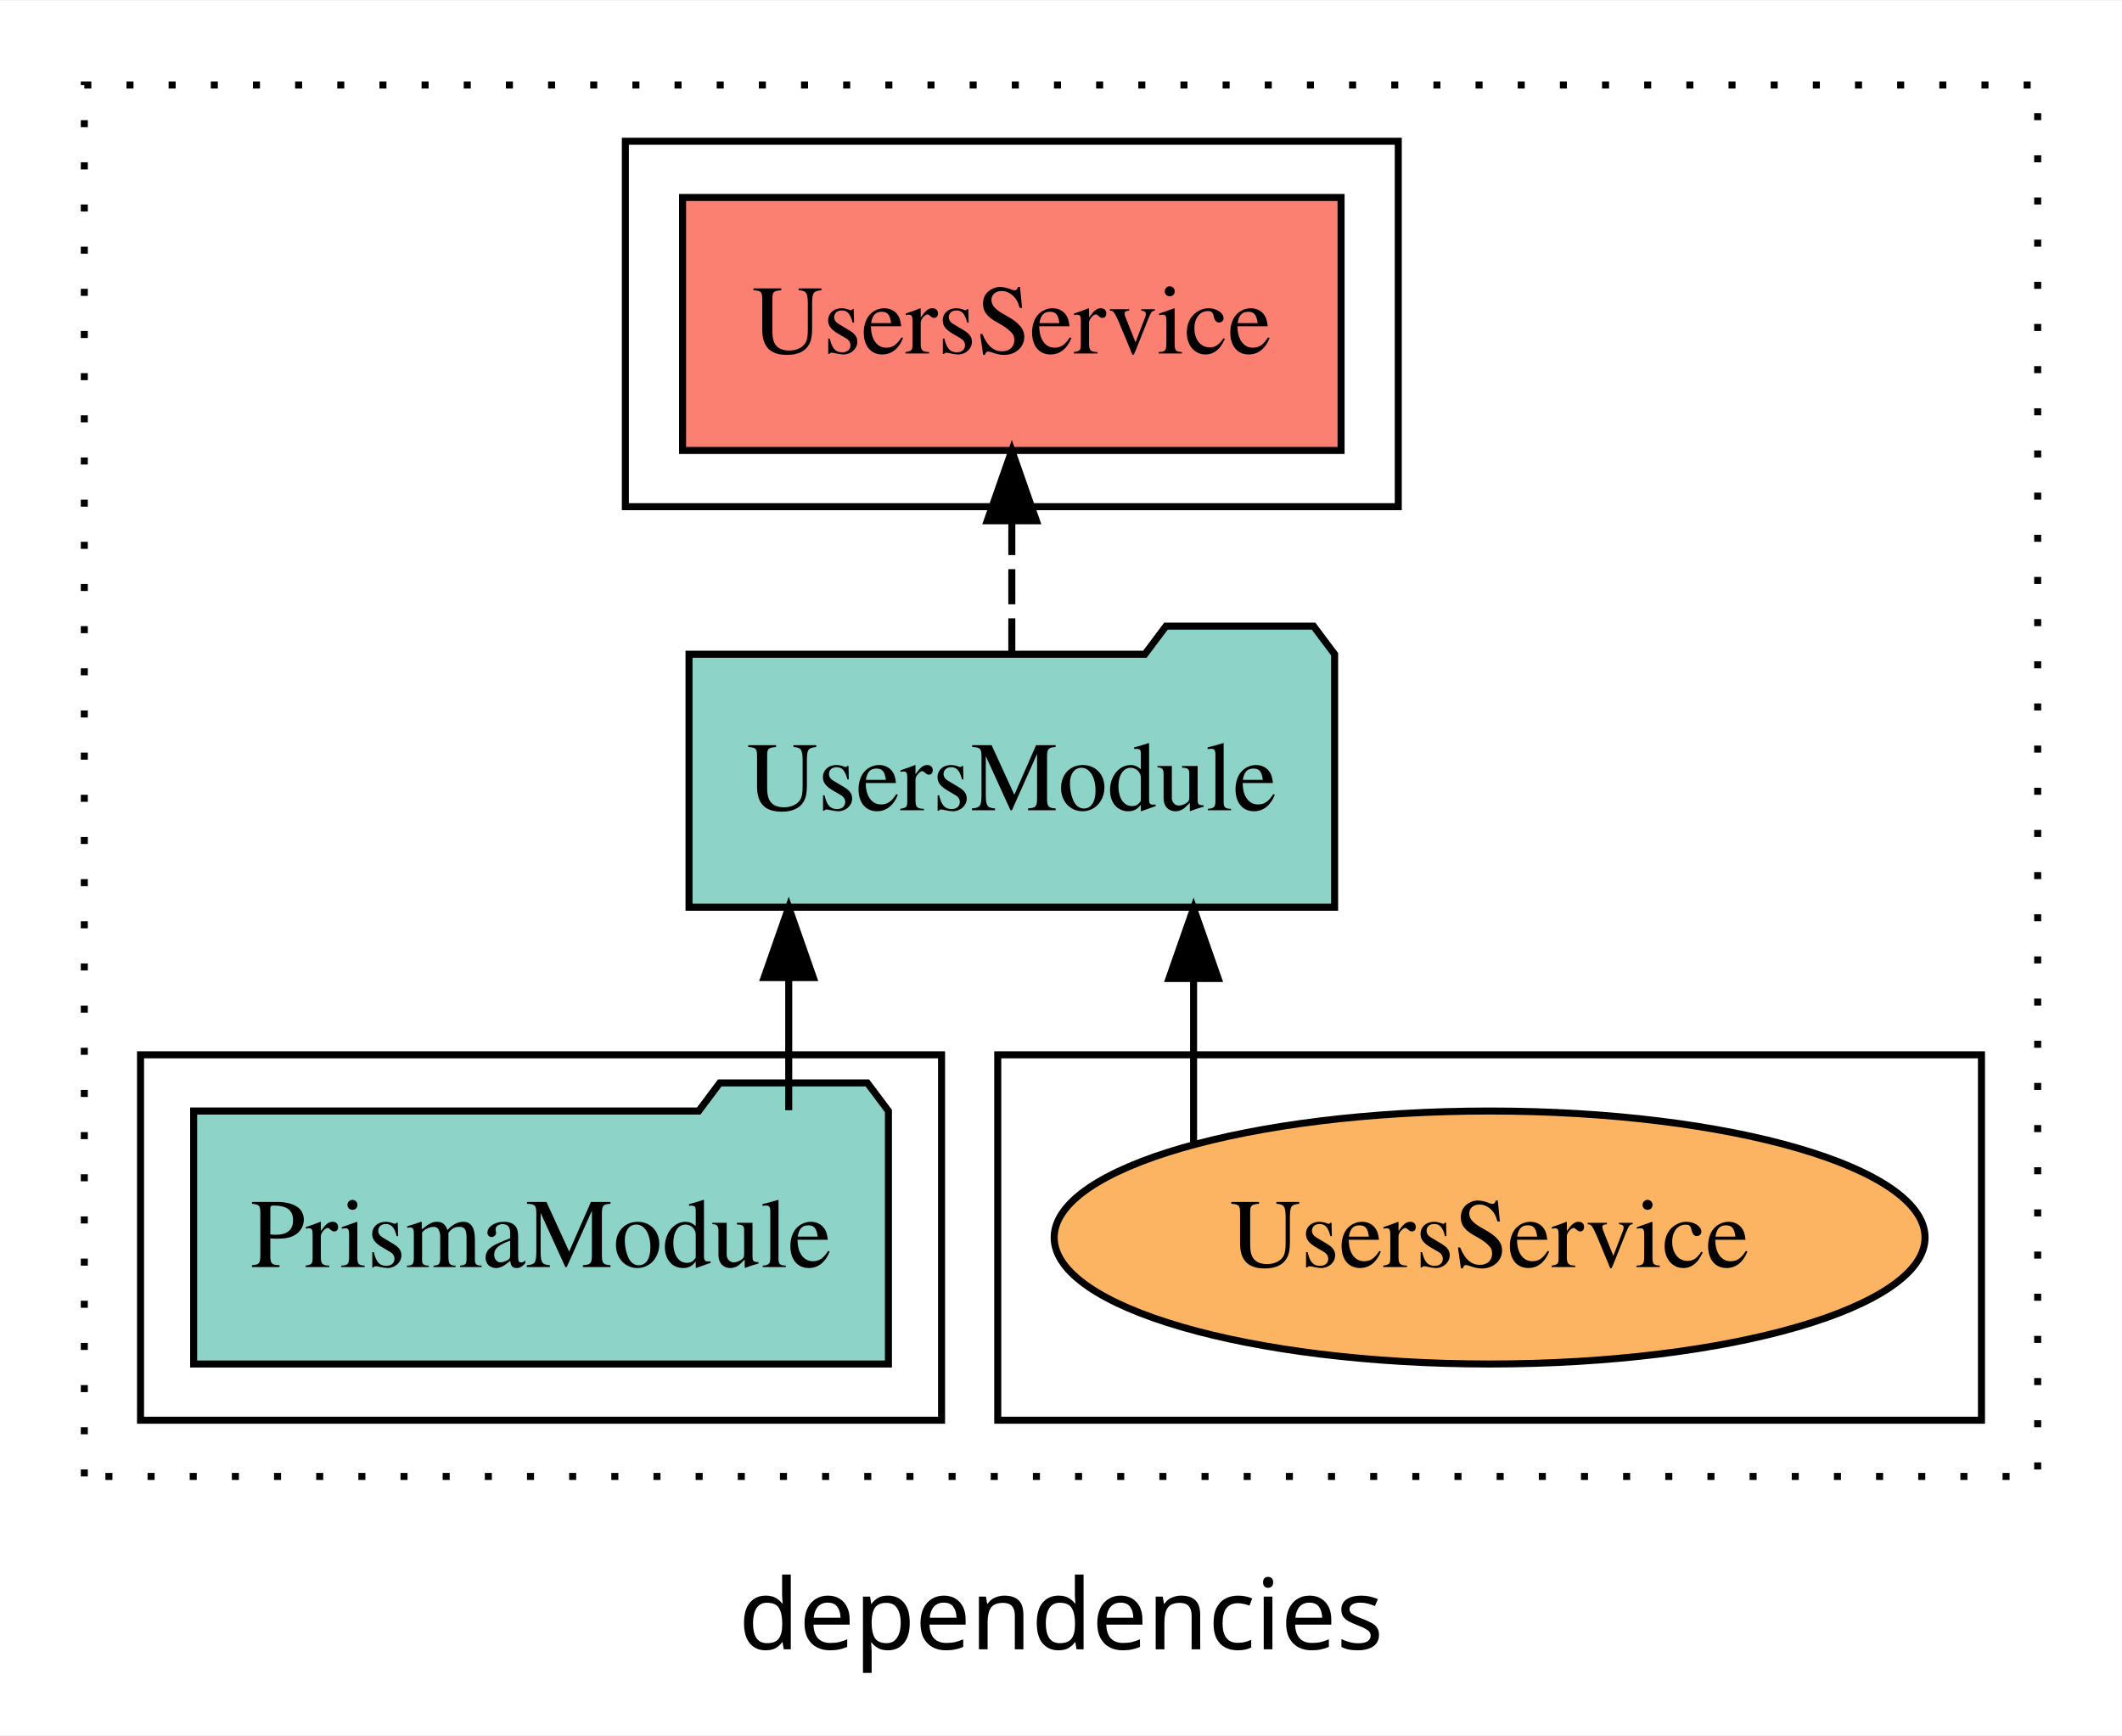
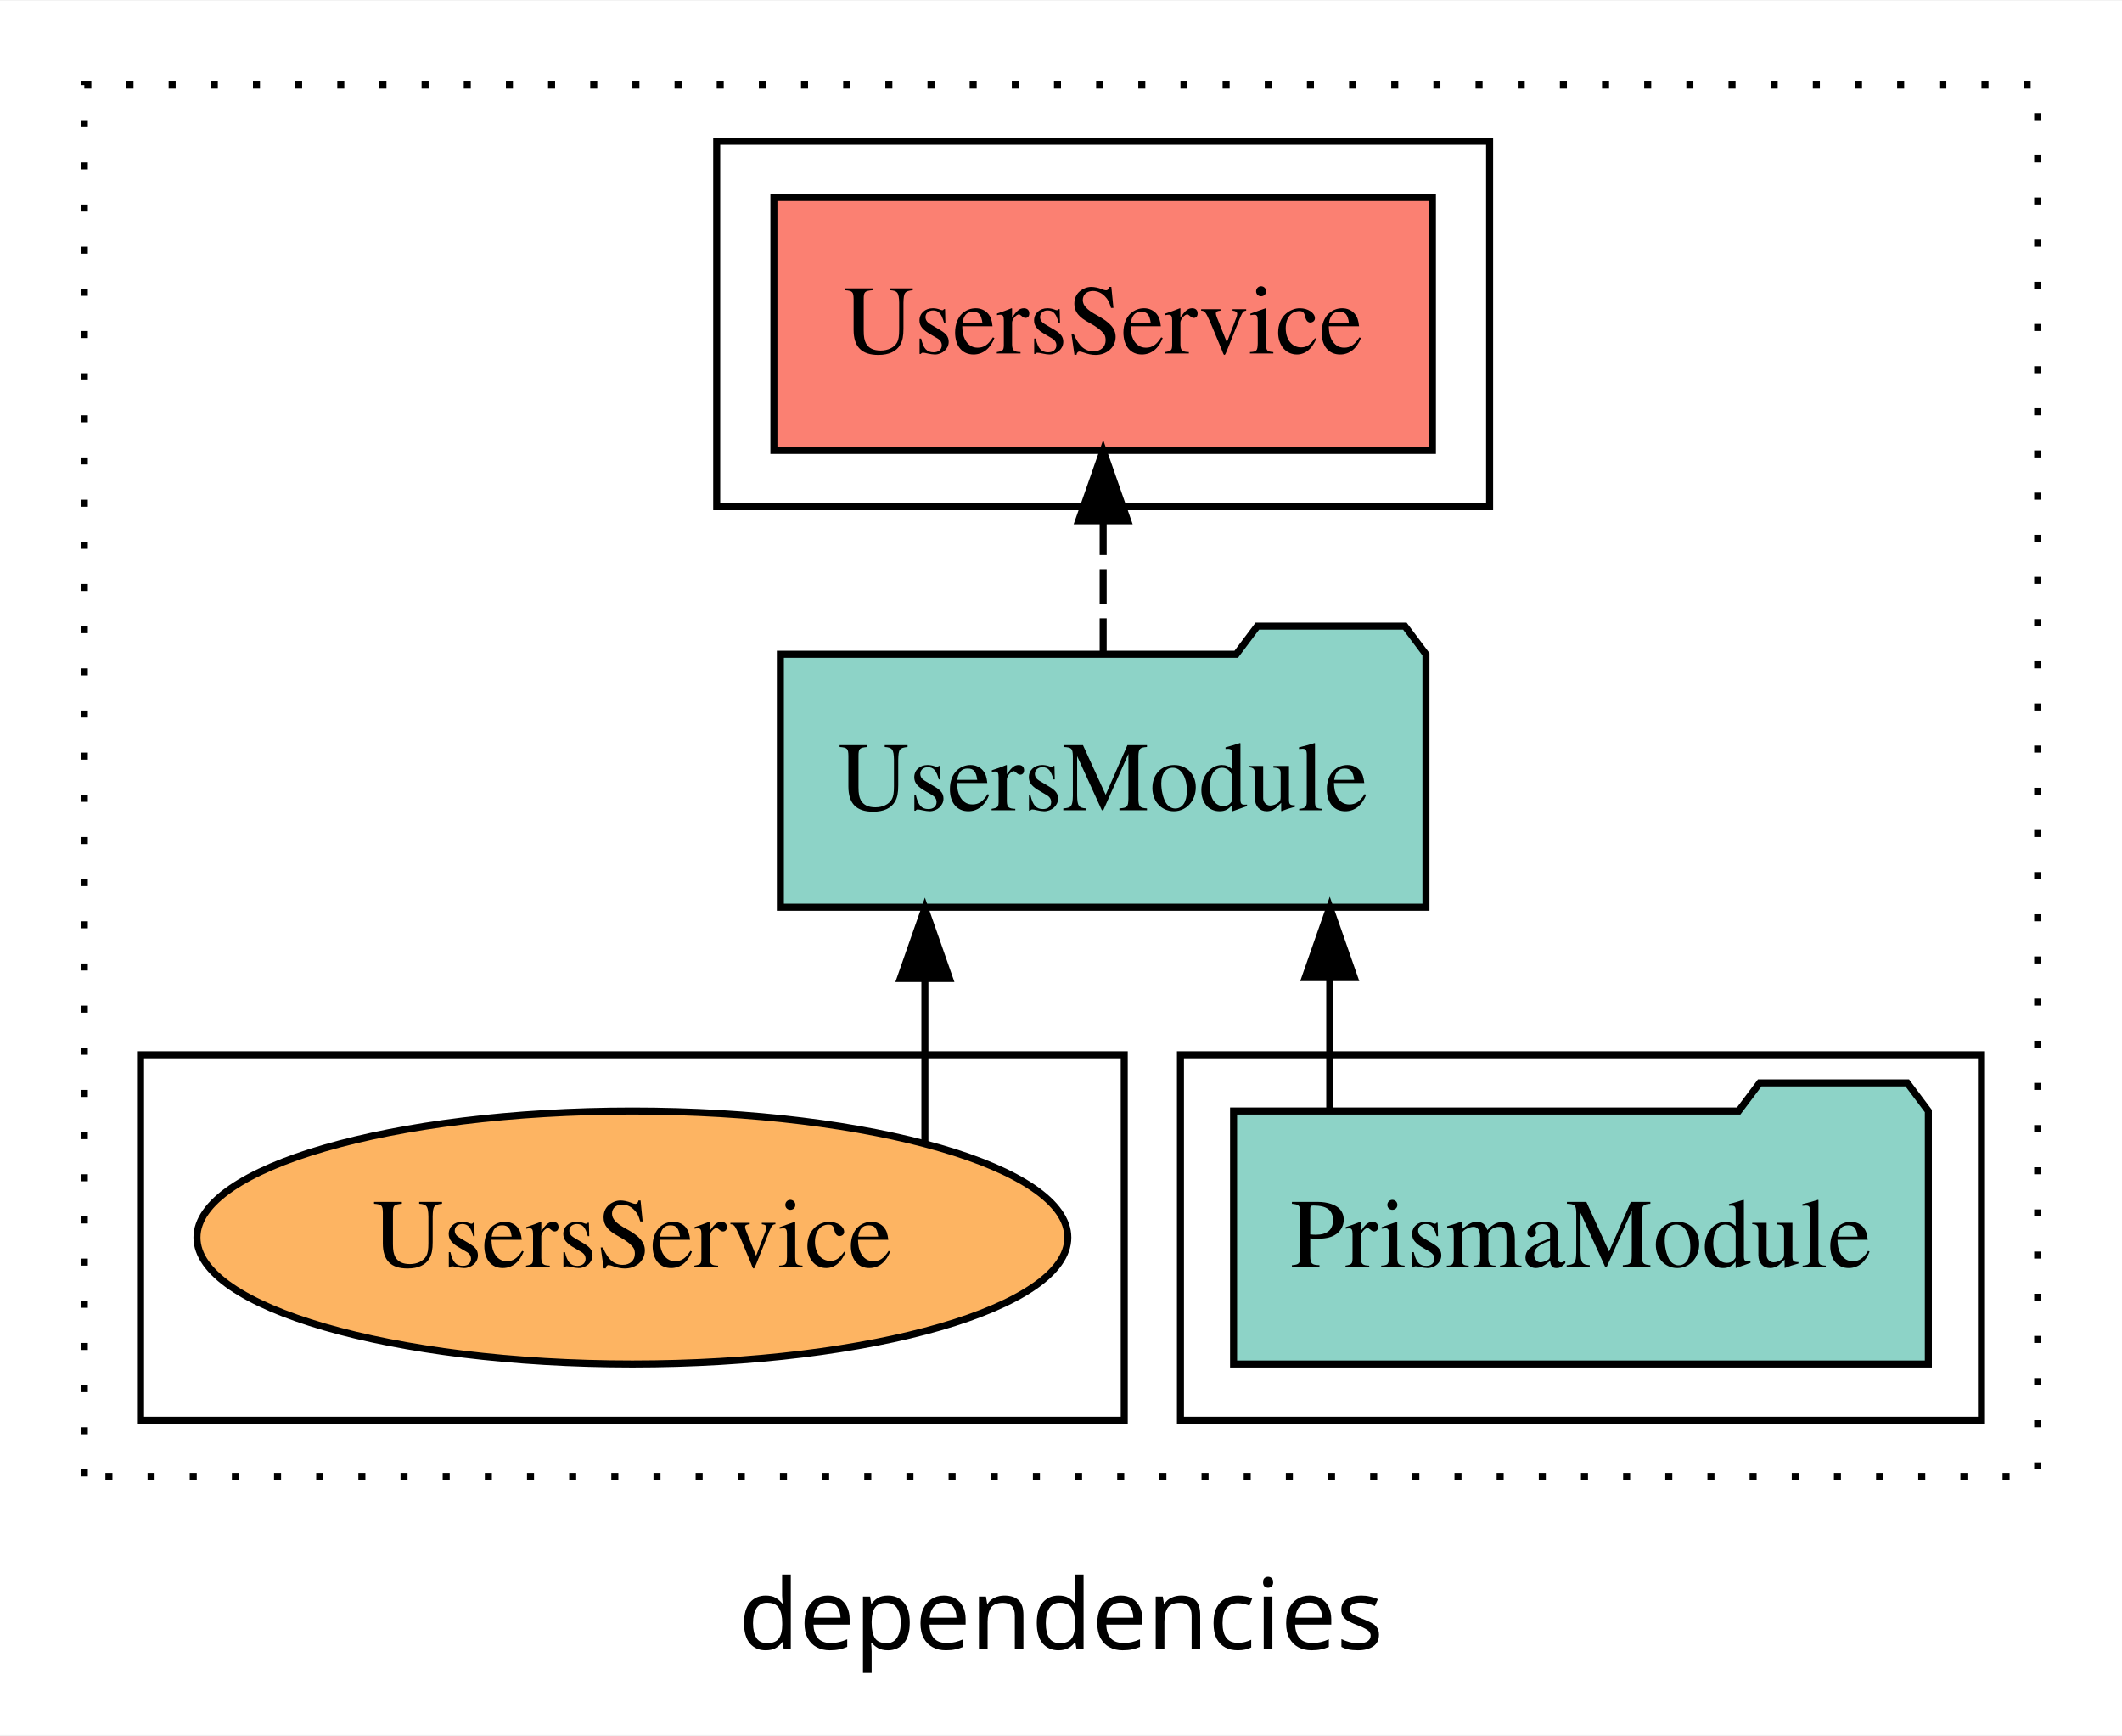
<svg xmlns="http://www.w3.org/2000/svg" width="302pt" height="247pt" viewBox="0.00 0.00 302.00 246.80">
  <g id="graph0" class="graph" transform="scale(1 1) rotate(0) translate(4 242.8)">
    <polygon fill="white" stroke="transparent" points="-4,4 -4,-242.8 298,-242.8 298,4 -4,4" />
    <text text-anchor="middle" x="147" y="-8.2" font-family="sans-serif" font-size="14.00">dependencies</text>
    <g id="clust1" class="cluster">
      <polygon fill="none" stroke="black" stroke-dasharray="1,5" points="8,-32.8 8,-230.8 286,-230.8 286,-32.8 8,-32.8" />
    </g>
+     <g id="clust3" class="cluster">
+       <polygon fill="none" stroke="black" points="164,-40.8 164,-92.8 278,-92.8 278,-40.8 164,-40.8" />
+     </g>
    <g id="clust4" class="cluster">
-       <polygon fill="none" stroke="black" points="85,-170.8 85,-222.8 195,-222.8 195,-170.8 85,-170.8" />
+       <polygon fill="none" stroke="black" points="98,-170.8 98,-222.8 208,-222.8 208,-170.8 98,-170.8" />
    </g>
    <g id="clust6" class="cluster">
-       <polygon fill="none" stroke="black" points="138,-40.8 138,-92.8 278,-92.8 278,-40.8 138,-40.8" />
-     </g>
-     <g id="clust3" class="cluster">
-       <polygon fill="none" stroke="black" points="16,-40.8 16,-92.8 130,-92.8 130,-40.8 16,-40.8" />
+       <polygon fill="none" stroke="black" points="16,-40.8 16,-92.8 156,-92.8 156,-40.8 16,-40.8" />
    </g>
    <g id="node1" class="node">
-       <polygon fill="#8dd3c7" stroke="black" points="122.44,-84.8 119.44,-88.8 98.44,-88.8 95.44,-84.8 23.56,-84.8 23.56,-48.8 122.44,-48.8 122.44,-84.8" />
-       <text text-anchor="middle" x="73" y="-62.6" font-family="Times,serif" font-size="14.00">PrismaModule</text>
+       <polygon fill="#8dd3c7" stroke="black" points="270.44,-84.8 267.44,-88.8 246.44,-88.8 243.44,-84.8 171.56,-84.8 171.56,-48.8 270.44,-48.8 270.44,-84.8" />
+       <text text-anchor="middle" x="221" y="-62.6" font-family="Times,serif" font-size="14.00">PrismaModule</text>
    </g>
    <g id="node2" class="node">
-       <polygon fill="#8dd3c7" stroke="black" points="185.94,-149.8 182.94,-153.8 161.94,-153.8 158.94,-149.8 94.06,-149.8 94.06,-113.8 185.94,-113.8 185.94,-149.8" />
-       <text text-anchor="middle" x="140" y="-127.6" font-family="Times,serif" font-size="14.00">UsersModule</text>
+       <polygon fill="#8dd3c7" stroke="black" points="198.94,-149.8 195.94,-153.8 174.94,-153.8 171.94,-149.8 107.06,-149.8 107.06,-113.8 198.94,-113.8 198.94,-149.8" />
+       <text text-anchor="middle" x="153" y="-127.6" font-family="Times,serif" font-size="14.00">UsersModule</text>
    </g>
    <g id="edge1" class="edge">
-       <path fill="none" stroke="black" d="M108.25,-84.91C108.25,-84.91 108.25,-103.79 108.25,-103.79" />
-       <polygon fill="black" stroke="black" points="104.75,-103.79 108.25,-113.79 111.75,-103.79 104.75,-103.79" />
+       <path fill="none" stroke="black" d="M185.25,-84.91C185.25,-84.91 185.25,-103.79 185.25,-103.79" />
+       <polygon fill="black" stroke="black" points="181.75,-103.79 185.25,-113.79 188.75,-103.79 181.75,-103.79" />
    </g>
    <g id="node3" class="node">
-       <polygon fill="#fb8072" stroke="black" points="186.86,-214.8 93.14,-214.8 93.14,-178.8 186.86,-178.8 186.86,-214.8" />
-       <text text-anchor="middle" x="140" y="-192.6" font-family="Times,serif" font-size="14.00">UsersService </text>
+       <polygon fill="#fb8072" stroke="black" points="199.86,-214.8 106.14,-214.8 106.14,-178.8 199.86,-178.8 199.86,-214.8" />
+       <text text-anchor="middle" x="153" y="-192.6" font-family="Times,serif" font-size="14.00">UsersService </text>
    </g>
    <g id="edge2" class="edge">
-       <path fill="none" stroke="black" stroke-dasharray="5,2" d="M140,-149.91C140,-149.91 140,-168.79 140,-168.79" />
-       <polygon fill="black" stroke="black" points="136.5,-168.79 140,-178.79 143.5,-168.79 136.5,-168.79" />
+       <path fill="none" stroke="black" stroke-dasharray="5,2" d="M153,-149.91C153,-149.91 153,-168.79 153,-168.79" />
+       <polygon fill="black" stroke="black" points="149.5,-168.79 153,-178.79 156.5,-168.79 149.5,-168.79" />
    </g>
    <g id="node4" class="node">
-       <ellipse fill="#fdb462" stroke="black" cx="208" cy="-66.8" rx="61.97" ry="18" />
-       <text text-anchor="middle" x="208" y="-62.6" font-family="Times,serif" font-size="14.00">UsersService</text>
+       <ellipse fill="#fdb462" stroke="black" cx="86" cy="-66.8" rx="61.97" ry="18" />
+       <text text-anchor="middle" x="86" y="-62.6" font-family="Times,serif" font-size="14.00">UsersService</text>
    </g>
    <g id="edge3" class="edge">
-       <path fill="none" stroke="black" d="M165.87,-80.27C165.87,-80.27 165.87,-103.66 165.87,-103.66" />
-       <polygon fill="black" stroke="black" points="162.37,-103.66 165.87,-113.66 169.37,-103.66 162.37,-103.66" />
+       <path fill="none" stroke="black" d="M127.63,-80.27C127.63,-80.27 127.63,-103.66 127.63,-103.66" />
+       <polygon fill="black" stroke="black" points="124.13,-103.66 127.63,-113.66 131.13,-103.66 124.13,-103.66" />
    </g>
  </g>
</svg>
